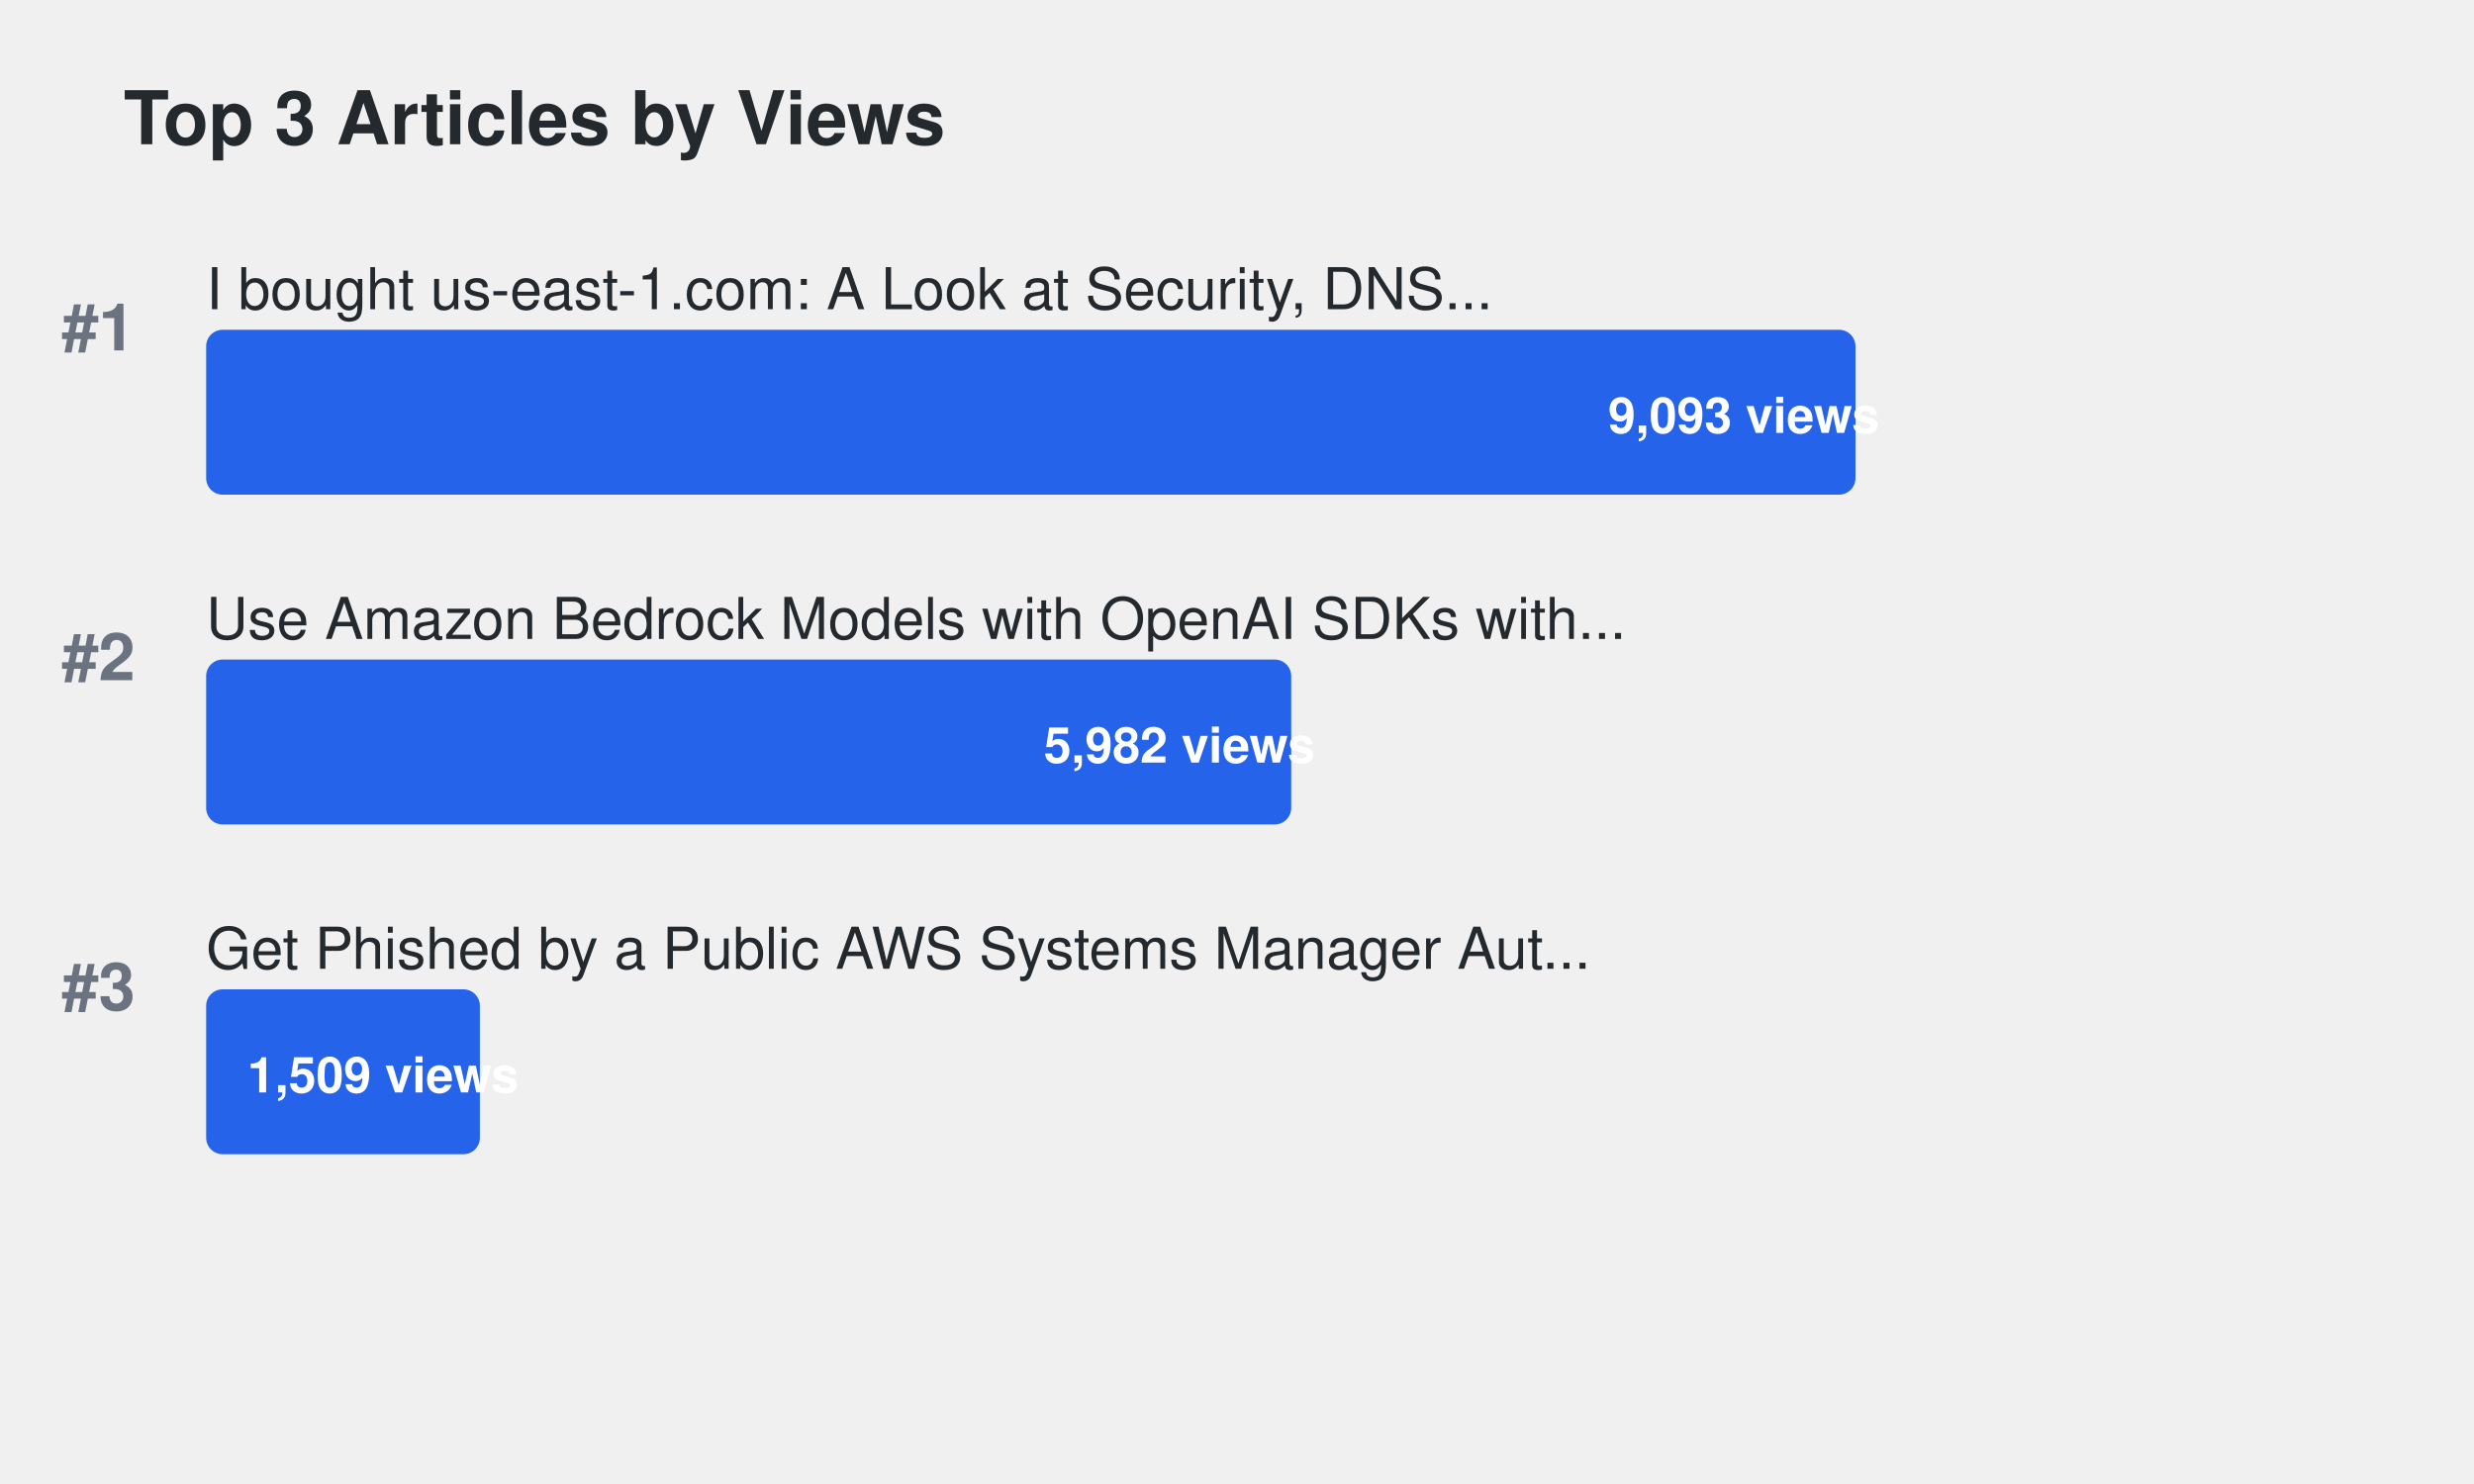
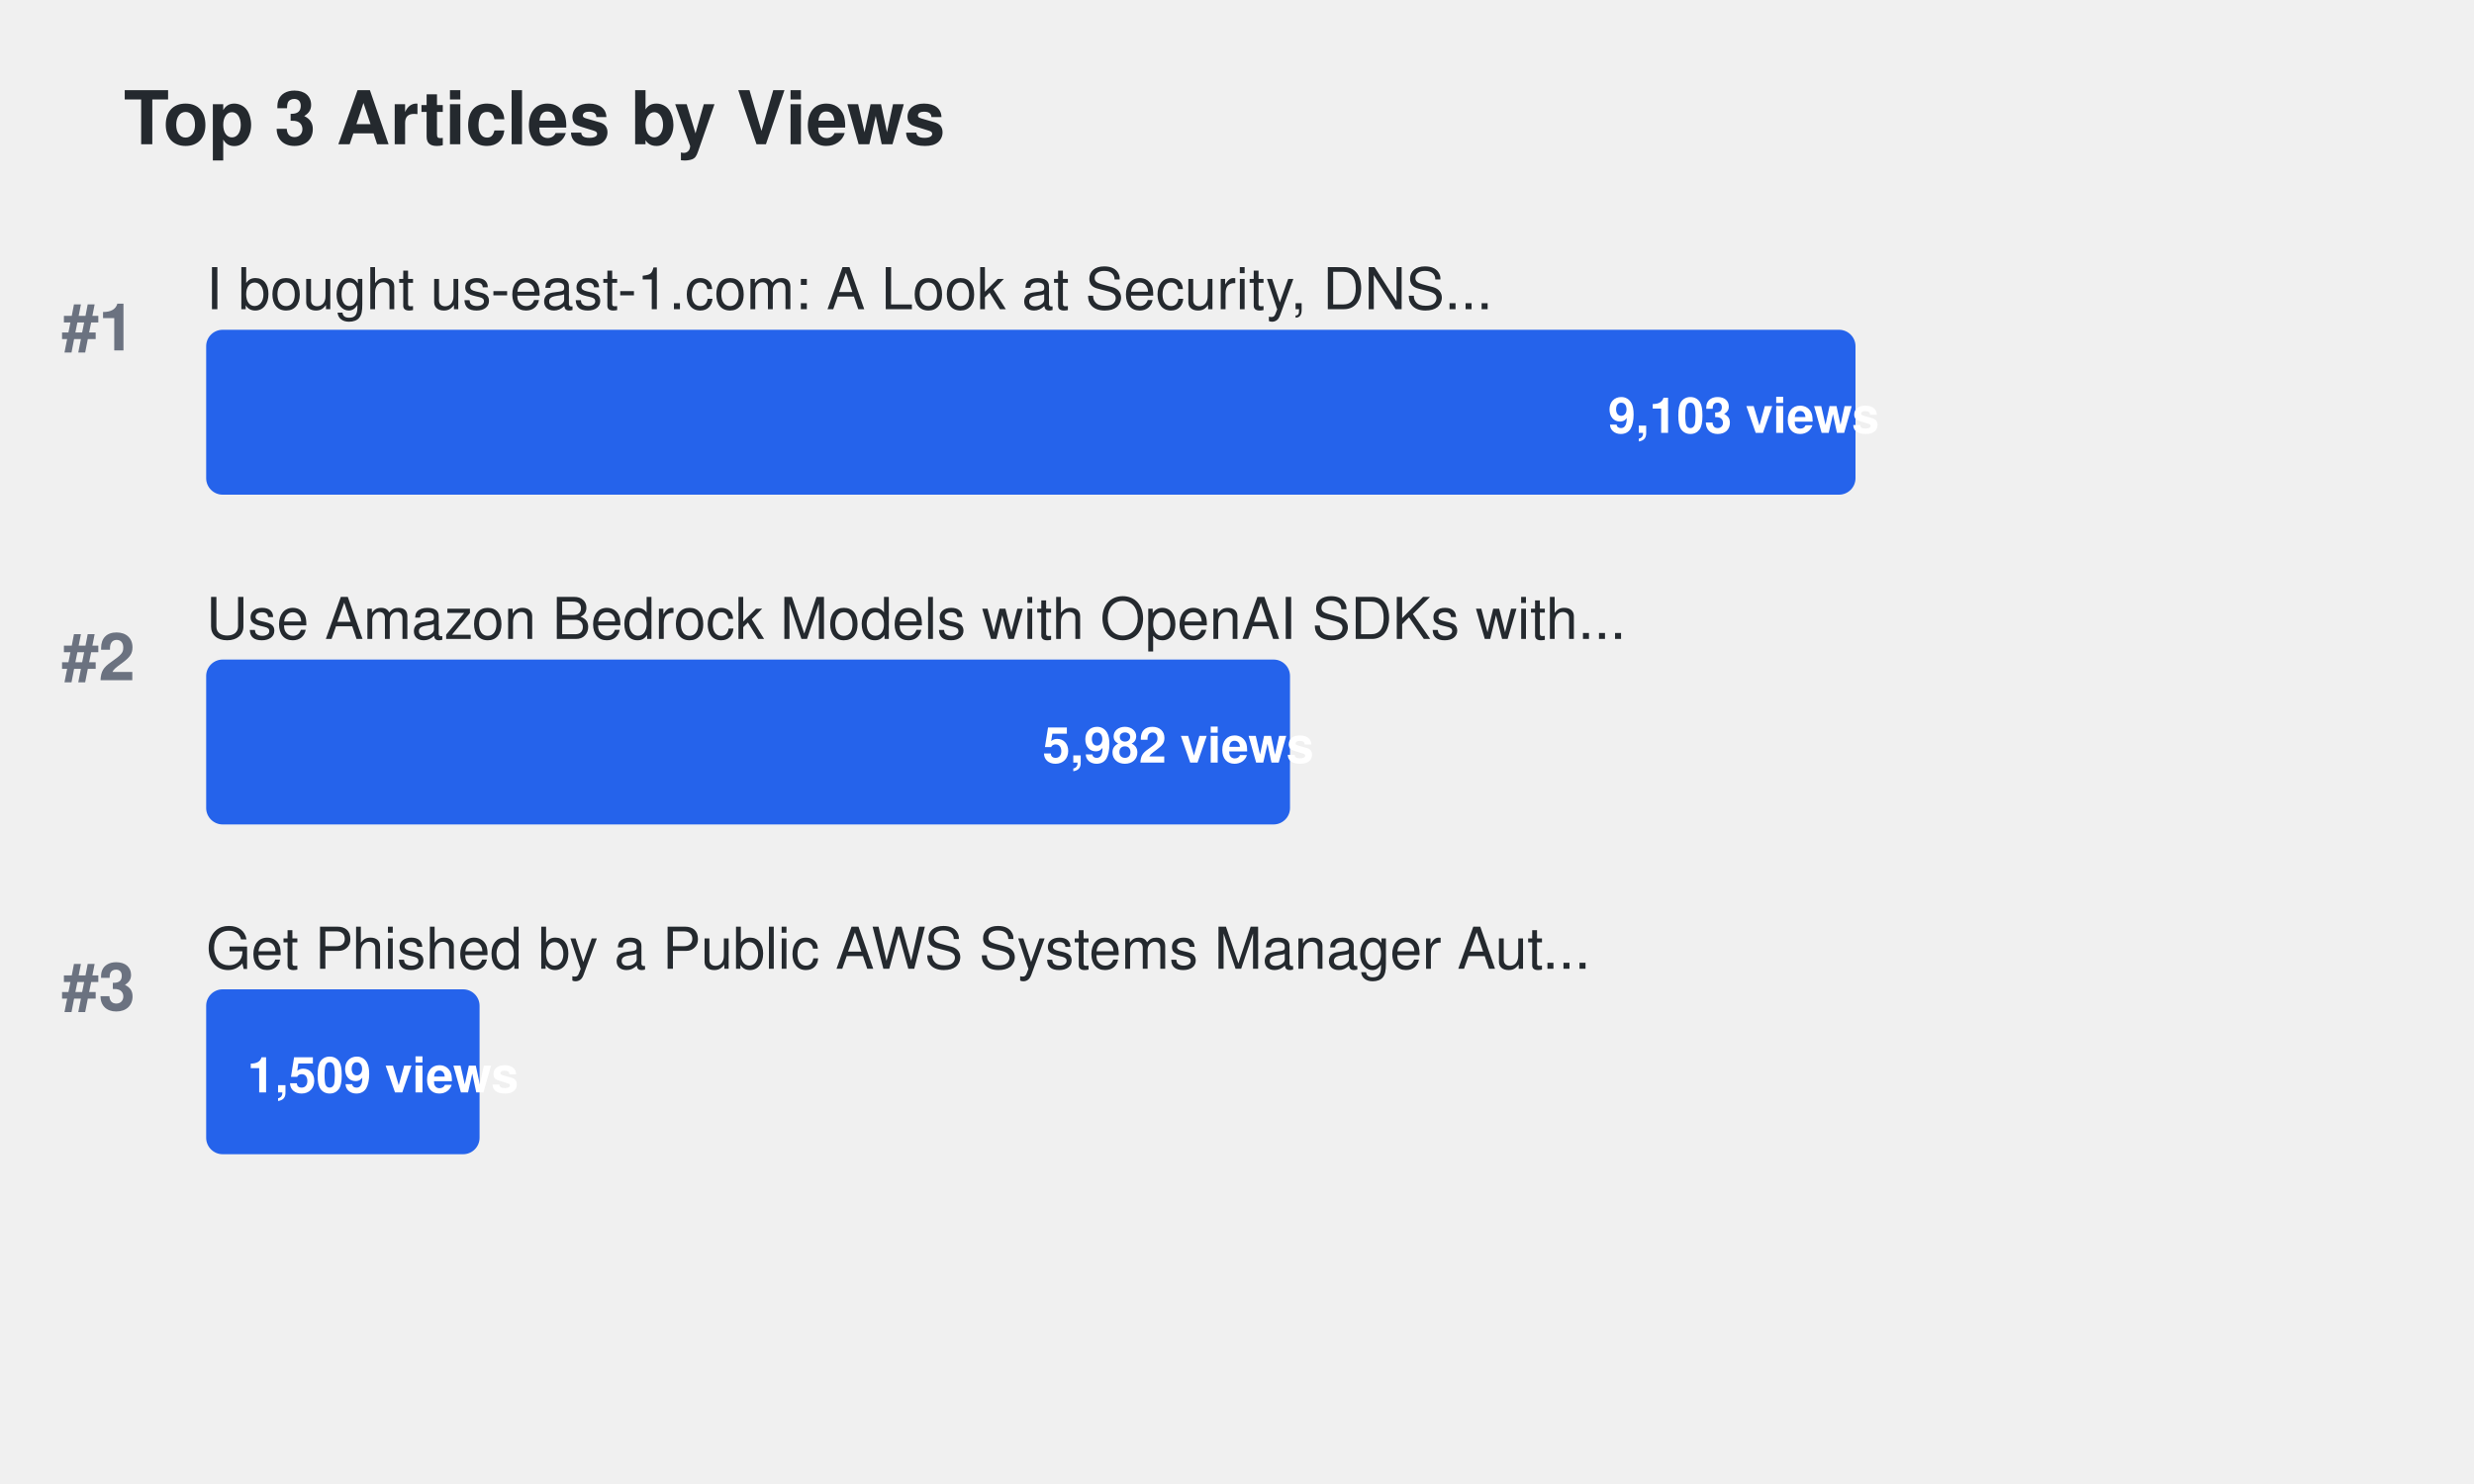
<svg xmlns="http://www.w3.org/2000/svg" width="600" height="360">
  <defs>
    <style>
.title { font-family: -apple-system, BlinkMacSystemFont, "Segoe UI", Helvetica, Arial, sans-serif; font-size: 18px; font-weight: 600; fill: #24292e; }
.article-title { font-family: -apple-system, BlinkMacSystemFont, "Segoe UI", Helvetica, Arial, sans-serif; font-size: 14px; font-weight: 500; fill: #24292e; }
.metric-value { font-family: -apple-system, BlinkMacSystemFont, "Segoe UI", Helvetica, Arial, sans-serif; font-size: 12px; font-weight: 600; fill: #ffffff; }
.rank { font-family: -apple-system, BlinkMacSystemFont, "Segoe UI", Helvetica, Arial, sans-serif; font-size: 16px; font-weight: 700; fill: #6b7280; }
.bar { rx: 4; ry: 4; }
.bar:hover { opacity: 0.8; cursor: pointer; }
a { text-decoration: none; }
a:hover .article-title { fill: #0969da; text-decoration: underline; }
a:hover .bar { opacity: 0.9; }
</style>
  </defs>
  <text x="30" y="35" class="title">Top 3 Articles by Views</text>
  <text x="15" y="85" class="rank">#1</text>
  <a href="https://dev.to/aws-builders/i-bought-us-east-1com-a-look-at-security-dns-traffic-and-protecting-aws-users-15ng" target="_blank">
    <text x="50" y="75" class="article-title">I bought us-east-1.com: A Look at Security, DNS...</text>
    <rect x="50" y="80" width="400.0" height="40" fill="#2563eb" class="bar">
</rect>
-     <text x="390.0" y="105" class="metric-value" fill="#ffffff">9,093 views</text>
+     <text x="390.0" y="105" class="metric-value" fill="#ffffff">9,103 views</text>
  </a>
  <text x="15" y="165" class="rank">#2</text>
  <a href="https://dev.to/aws-builders/use-amazon-bedrock-models-via-an-openai-api-compatible-serverless-endpoint-now-without-fixed-cost-5hf5" target="_blank">
    <text x="50" y="155" class="article-title">Use Amazon Bedrock Models with OpenAI SDKs with...</text>
-     <rect x="50" y="160" width="263.147" height="40" fill="#2563eb" class="bar">
+     <rect x="50" y="160" width="262.858" height="40" fill="#2563eb" class="bar">
</rect>
-     <text x="253.147" y="185" class="metric-value" fill="#ffffff">5,982 views</text>
+     <text x="252.858" y="185" class="metric-value" fill="#ffffff">5,982 views</text>
  </a>
  <text x="15" y="245" class="rank">#3</text>
  <a href="https://dev.to/aws-builders/get-phished-by-a-public-aws-systems-manager-automation-document-2die" target="_blank">
    <text x="50" y="235" class="article-title">Get Phished by a Public AWS Systems Manager Aut...</text>
-     <rect x="50" y="240" width="66.381" height="40" fill="#2563eb" class="bar">
+     <rect x="50" y="240" width="66.308" height="40" fill="#2563eb" class="bar">
</rect>
    <text x="60" y="265" class="metric-value" fill="#24292e">1,509 views</text>
  </a>
</svg>
